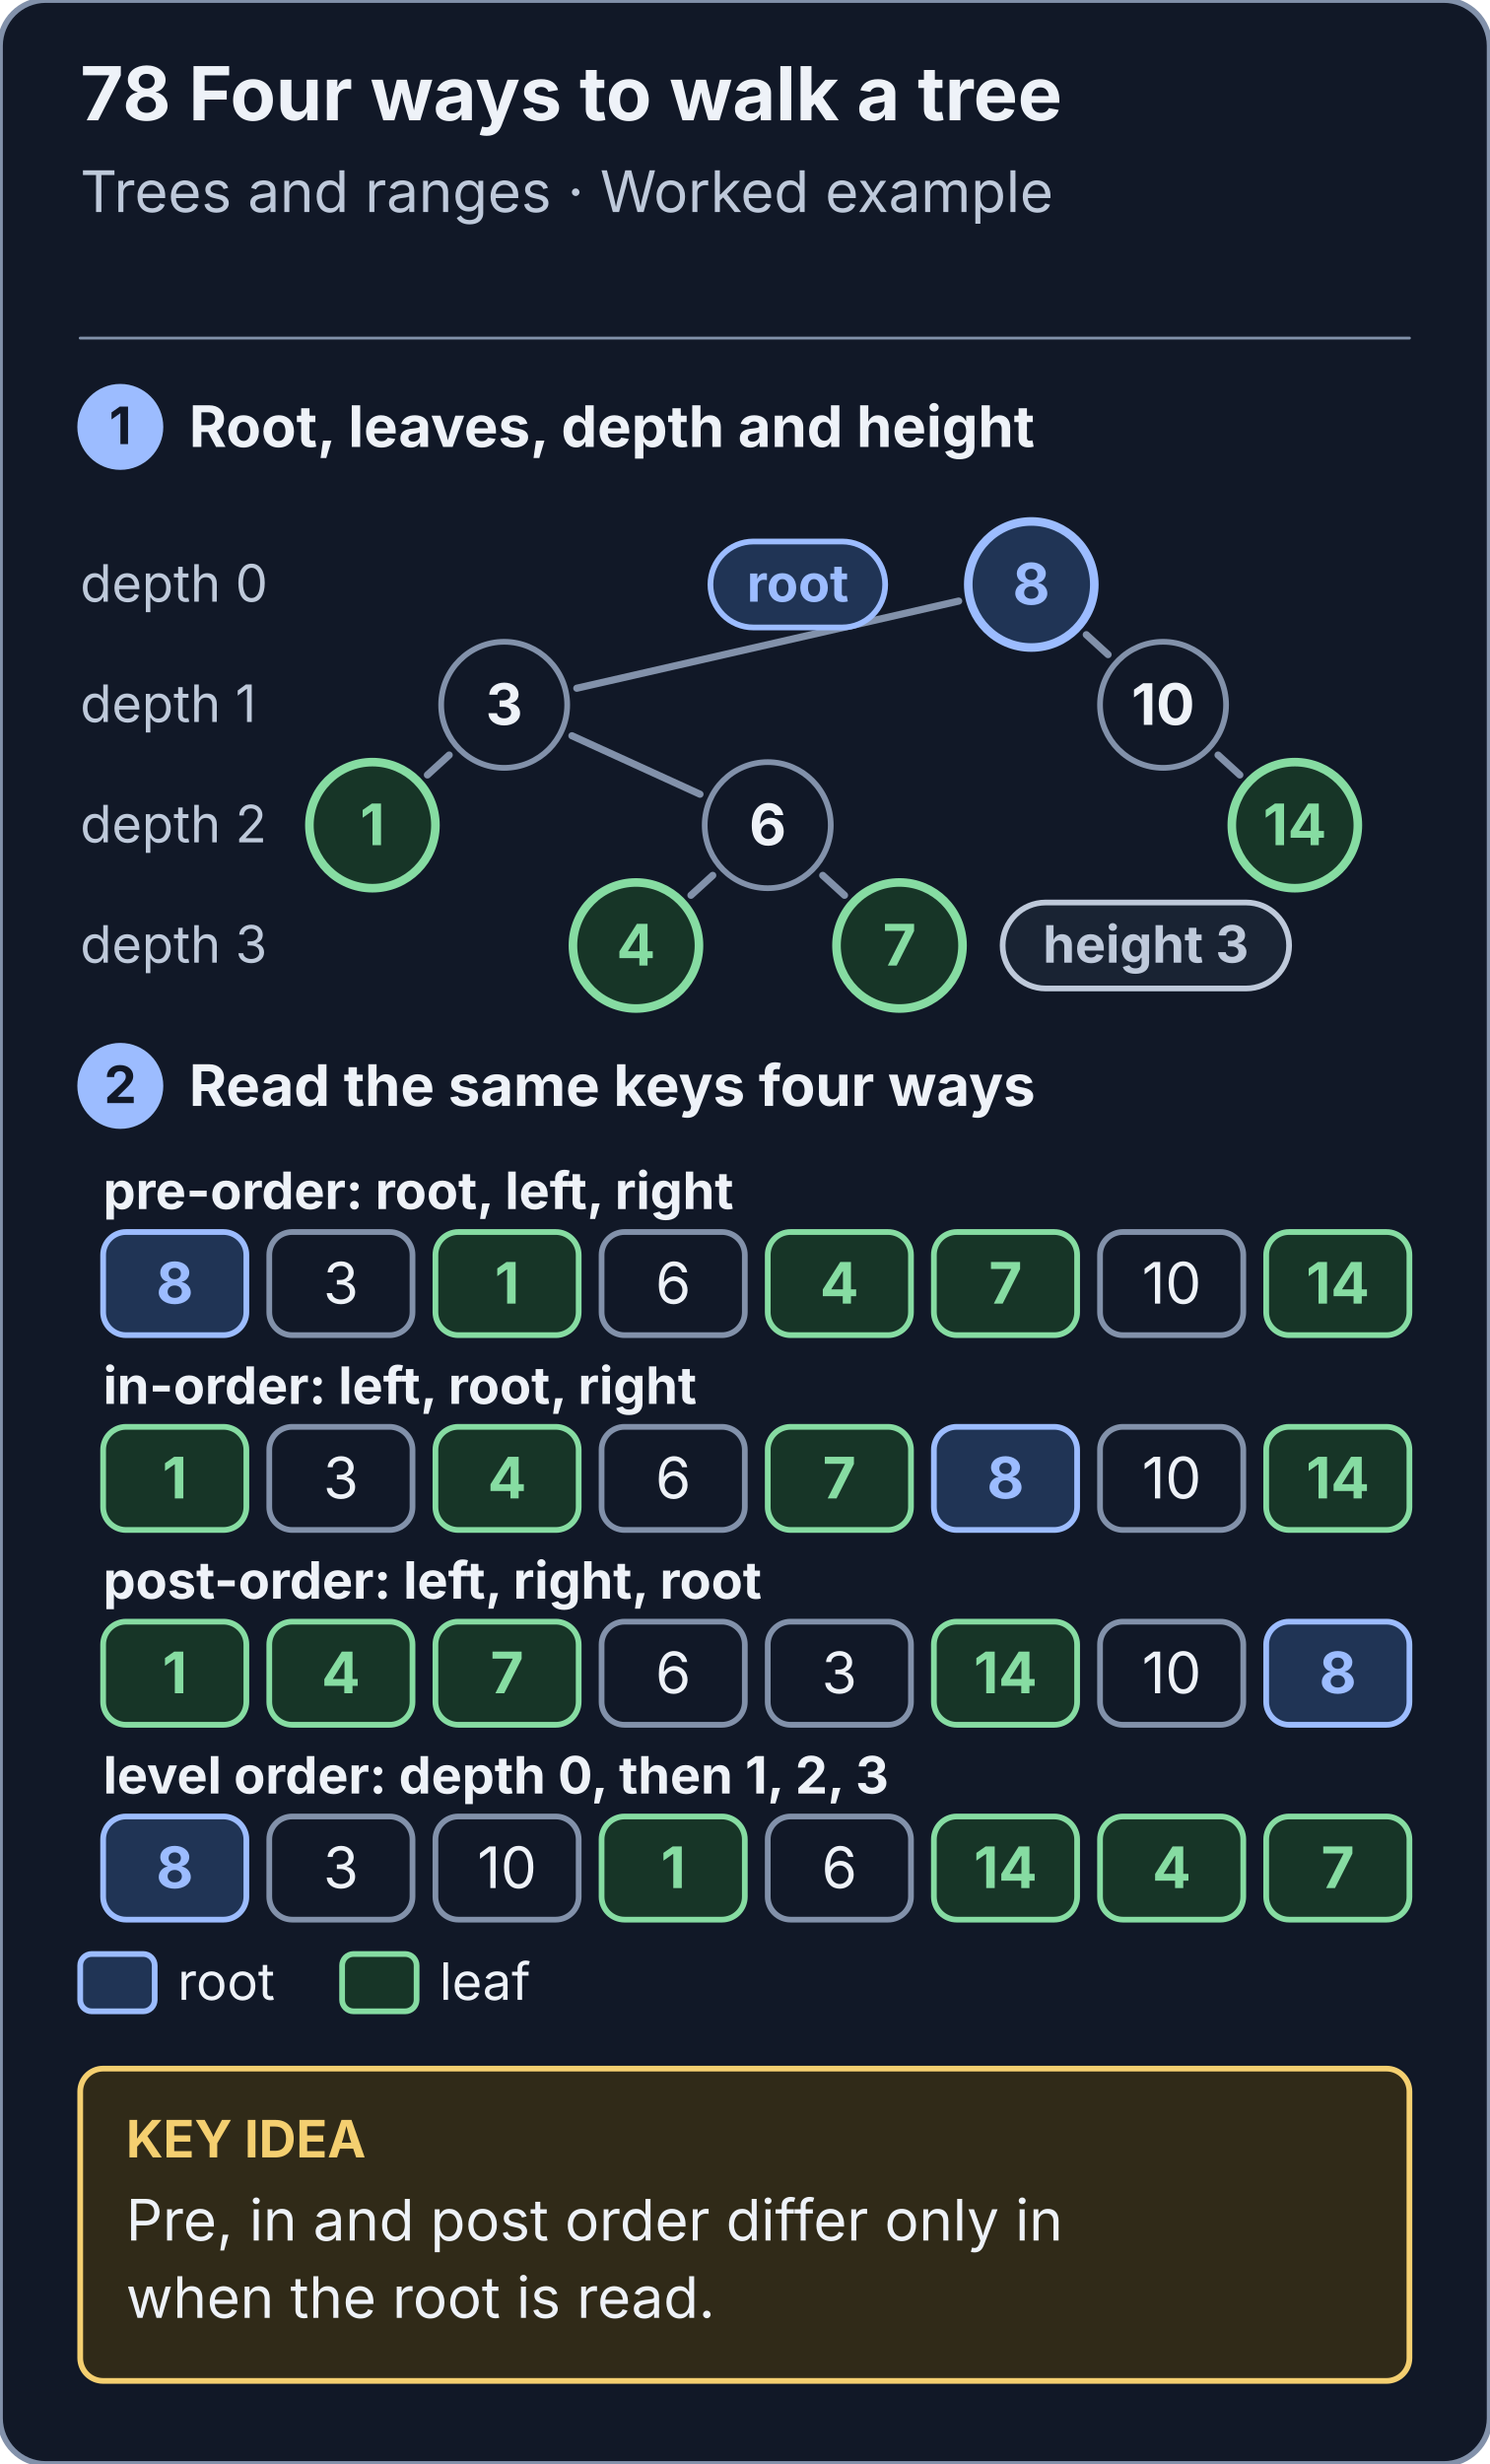
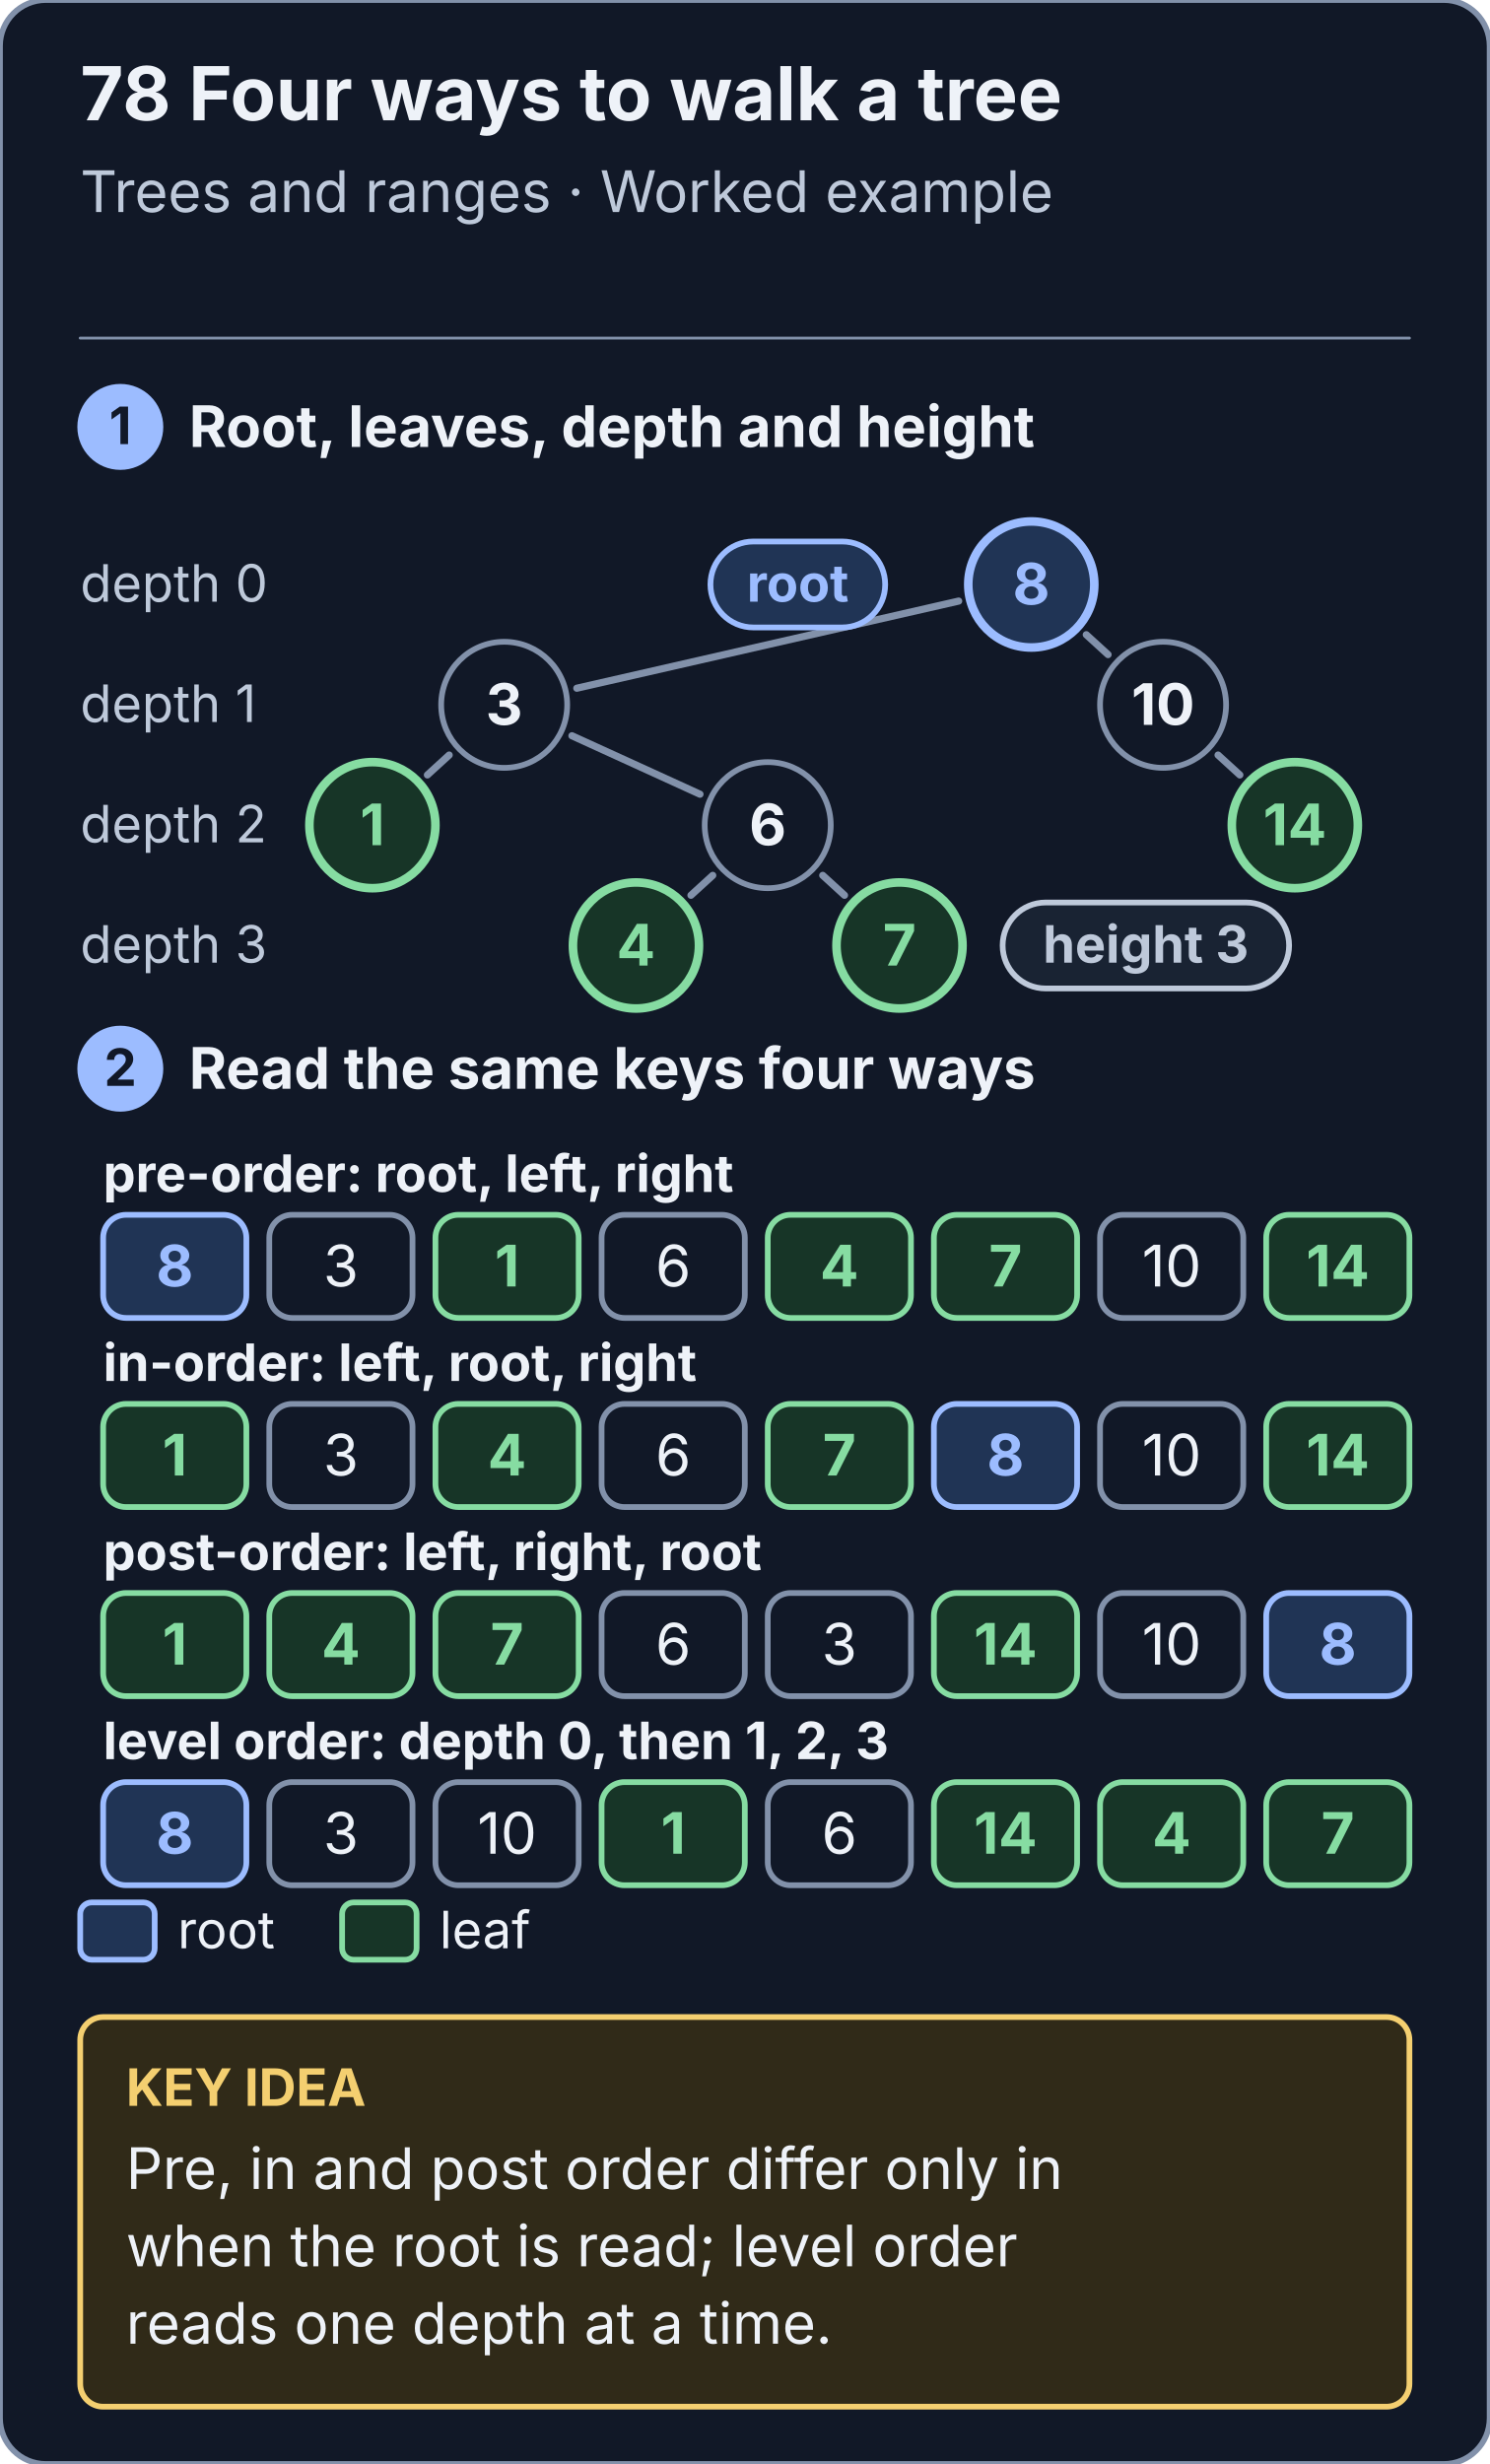
<svg xmlns="http://www.w3.org/2000/svg" viewBox="0 0 520 860" width="520" height="860" role="img" aria-labelledby="title desc">
  <style>text{font-family:system-ui,-apple-system,BlinkMacSystemFont,"Segoe UI",sans-serif} line,path{stroke-linecap:round;stroke-linejoin:round}</style>
  <defs>
    <marker id="tree-traversals-paper-arrow" markerWidth="9" markerHeight="9" refX="8" refY="4" orient="auto" markerUnits="userSpaceOnUse">
      <path d="M 0 0 L 8 4 L 0 8 Z" fill="#111827" />
    </marker>
    <marker id="tree-traversals-ink-arrow" markerWidth="9" markerHeight="9" refX="8" refY="4" orient="auto" markerUnits="userSpaceOnUse">
      <path d="M 0 0 L 8 4 L 0 8 Z" fill="#eef2f8" />
    </marker>
    <marker id="tree-traversals-muted-arrow" markerWidth="9" markerHeight="9" refX="8" refY="4" orient="auto" markerUnits="userSpaceOnUse">
      <path d="M 0 0 L 8 4 L 0 8 Z" fill="#bec9da" />
    </marker>
    <marker id="tree-traversals-line-arrow" markerWidth="9" markerHeight="9" refX="8" refY="4" orient="auto" markerUnits="userSpaceOnUse">
      <path d="M 0 0 L 8 4 L 0 8 Z" fill="#8291aa" />
    </marker>
    <marker id="tree-traversals-blue-arrow" markerWidth="9" markerHeight="9" refX="8" refY="4" orient="auto" markerUnits="userSpaceOnUse">
      <path d="M 0 0 L 8 4 L 0 8 Z" fill="#9cbcff" />
    </marker>
    <marker id="tree-traversals-soft-arrow" markerWidth="9" markerHeight="9" refX="8" refY="4" orient="auto" markerUnits="userSpaceOnUse">
      <path d="M 0 0 L 8 4 L 0 8 Z" fill="#203455" />
    </marker>
    <marker id="tree-traversals-note-arrow" markerWidth="9" markerHeight="9" refX="8" refY="4" orient="auto" markerUnits="userSpaceOnUse">
      <path d="M 0 0 L 8 4 L 0 8 Z" fill="#302a18" />
    </marker>
    <marker id="tree-traversals-gold-arrow" markerWidth="9" markerHeight="9" refX="8" refY="4" orient="auto" markerUnits="userSpaceOnUse">
      <path d="M 0 0 L 8 4 L 0 8 Z" fill="#f4cf70" />
    </marker>
    <marker id="tree-traversals-red-arrow" markerWidth="9" markerHeight="9" refX="8" refY="4" orient="auto" markerUnits="userSpaceOnUse">
      <path d="M 0 0 L 8 4 L 0 8 Z" fill="#ffaaa1" />
    </marker>
    <marker id="tree-traversals-panel-arrow" markerWidth="9" markerHeight="9" refX="8" refY="4" orient="auto" markerUnits="userSpaceOnUse">
      <path d="M 0 0 L 8 4 L 0 8 Z" fill="#192333" />
    </marker>
    <marker id="tree-traversals-green-arrow" markerWidth="9" markerHeight="9" refX="8" refY="4" orient="auto" markerUnits="userSpaceOnUse">
      <path d="M 0 0 L 8 4 L 0 8 Z" fill="#86dca2" />
    </marker>
    <marker id="tree-traversals-mint-arrow" markerWidth="9" markerHeight="9" refX="8" refY="4" orient="auto" markerUnits="userSpaceOnUse">
      <path d="M 0 0 L 8 4 L 0 8 Z" fill="#173527" />
    </marker>
    <marker id="tree-traversals-violet-arrow" markerWidth="9" markerHeight="9" refX="8" refY="4" orient="auto" markerUnits="userSpaceOnUse">
      <path d="M 0 0 L 8 4 L 0 8 Z" fill="#cdb6ff" />
    </marker>
    <marker id="tree-traversals-lilac-arrow" markerWidth="9" markerHeight="9" refX="8" refY="4" orient="auto" markerUnits="userSpaceOnUse">
      <path d="M 0 0 L 8 4 L 0 8 Z" fill="#2a2346" />
    </marker>
    <marker id="tree-traversals-rose-arrow" markerWidth="9" markerHeight="9" refX="8" refY="4" orient="auto" markerUnits="userSpaceOnUse">
      <path d="M 0 0 L 8 4 L 0 8 Z" fill="#3d1f22" />
    </marker>
  </defs>
  <rect x="0" y="0" width="520" height="860" rx="16" fill="#111827" stroke="#8291aa" stroke-width="2" />
  <text x="28" y="42" font-size="26" fill="#eef2f8" text-anchor="start" font-weight="700">78  Four ways to walk a tree</text>
  <text x="28" y="74" font-size="20" fill="#bec9da" text-anchor="start" font-weight="400">Trees and ranges · Worked example</text>
  <line x1="28" y1="118" x2="492" y2="118" stroke="#8291aa" stroke-width="1" />
  <circle cx="42" cy="149" r="14" fill="#9cbcff" stroke="#9cbcff" stroke-width="2" />
  <text x="42" y="155" font-size="18" fill="#111827" text-anchor="middle" font-weight="700">1</text>
  <text x="66" y="156" font-size="20" fill="#eef2f8" text-anchor="start" font-weight="700">Root, leaves, depth and height</text>
  <line x1="156.8" y1="263.53" x2="149.2" y2="270.47" stroke="#8291aa" stroke-width="2.5" />
  <line x1="334.65" y1="209.79" x2="201.35" y2="240.21" stroke="#8291aa" stroke-width="2.5" />
  <line x1="248.8" y1="305.53" x2="241.2" y2="312.47" stroke="#8291aa" stroke-width="2.5" />
  <line x1="199.65" y1="256.8" x2="244.35" y2="277.2" stroke="#8291aa" stroke-width="2.5" />
  <line x1="287.2" y1="305.53" x2="294.8" y2="312.47" stroke="#8291aa" stroke-width="2.5" />
  <line x1="379.2" y1="221.53" x2="386.8" y2="228.47" stroke="#8291aa" stroke-width="2.5" />
  <line x1="425.2" y1="263.53" x2="432.8" y2="270.47" stroke="#8291aa" stroke-width="2.5" />
  <circle cx="130" cy="288" r="22" fill="#173527" stroke="#86dca2" stroke-width="3" />
  <text x="130" y="295" font-size="20" fill="#86dca2" text-anchor="middle" font-weight="700">1</text>
  <circle cx="176" cy="246" r="22" fill="#111827" stroke="#8291aa" stroke-width="2" />
  <text x="176" y="253" font-size="20" fill="#eef2f8" text-anchor="middle" font-weight="700">3</text>
  <circle cx="222" cy="330" r="22" fill="#173527" stroke="#86dca2" stroke-width="3" />
  <text x="222" y="337" font-size="20" fill="#86dca2" text-anchor="middle" font-weight="700">4</text>
  <circle cx="268" cy="288" r="22" fill="#111827" stroke="#8291aa" stroke-width="2" />
  <text x="268" y="295" font-size="20" fill="#eef2f8" text-anchor="middle" font-weight="700">6</text>
  <circle cx="314" cy="330" r="22" fill="#173527" stroke="#86dca2" stroke-width="3" />
  <text x="314" y="337" font-size="20" fill="#86dca2" text-anchor="middle" font-weight="700">7</text>
  <circle cx="360" cy="204" r="22" fill="#203455" stroke="#9cbcff" stroke-width="3" />
  <text x="360" y="211" font-size="20" fill="#9cbcff" text-anchor="middle" font-weight="700">8</text>
  <circle cx="406" cy="246" r="22" fill="#111827" stroke="#8291aa" stroke-width="2" />
  <text x="406" y="253" font-size="20" fill="#eef2f8" text-anchor="middle" font-weight="700">10</text>
  <circle cx="452" cy="288" r="22" fill="#173527" stroke="#86dca2" stroke-width="3" />
  <text x="452" y="295" font-size="20" fill="#86dca2" text-anchor="middle" font-weight="700">14</text>
  <text x="28" y="210" font-size="18" fill="#bec9da" text-anchor="start" font-weight="400">depth 0</text>
  <text x="28" y="252" font-size="18" fill="#bec9da" text-anchor="start" font-weight="400">depth 1</text>
  <text x="28" y="294" font-size="18" fill="#bec9da" text-anchor="start" font-weight="400">depth 2</text>
  <text x="28" y="336" font-size="18" fill="#bec9da" text-anchor="start" font-weight="400">depth 3</text>
  <rect x="248" y="189" width="61" height="30" rx="15" fill="#203455" stroke="#9cbcff" stroke-width="2" />
  <text x="278.5" y="210" font-size="18" fill="#9cbcff" text-anchor="middle" font-weight="700">root</text>
  <rect x="350" y="315" width="100" height="30" rx="15" fill="#192333" stroke="#bec9da" stroke-width="2" />
  <text x="400.0" y="336" font-size="18" fill="#bec9da" text-anchor="middle" font-weight="700">height 3</text>
-   <circle cx="42" cy="379" r="14" fill="#9cbcff" stroke="#9cbcff" stroke-width="2" />
-   <text x="42" y="385" font-size="18" fill="#111827" text-anchor="middle" font-weight="700">2</text>
-   <text x="66" y="386" font-size="20" fill="#eef2f8" text-anchor="start" font-weight="700">Read the same keys four ways</text>
-   <text x="36" y="422" font-size="18" fill="#eef2f8" text-anchor="start" font-weight="700">pre-order: root, left, right</text>
-   <rect x="36" y="430" width="50" height="36" rx="8" fill="#203455" stroke="#9cbcff" stroke-width="2" />
-   <text x="61.0" y="455.0" font-size="20" fill="#9cbcff" text-anchor="middle" font-weight="700">8</text>
-   <rect x="94" y="430" width="50" height="36" rx="8" fill="#111827" stroke="#8291aa" stroke-width="2" />
-   <text x="119.0" y="455.0" font-size="20" fill="#eef2f8" text-anchor="middle" font-weight="400">3</text>
-   <rect x="152" y="430" width="50" height="36" rx="8" fill="#173527" stroke="#86dca2" stroke-width="2" />
-   <text x="177.0" y="455.0" font-size="20" fill="#86dca2" text-anchor="middle" font-weight="700">1</text>
-   <rect x="210" y="430" width="50" height="36" rx="8" fill="#111827" stroke="#8291aa" stroke-width="2" />
-   <text x="235.0" y="455.0" font-size="20" fill="#eef2f8" text-anchor="middle" font-weight="400">6</text>
-   <rect x="268" y="430" width="50" height="36" rx="8" fill="#173527" stroke="#86dca2" stroke-width="2" />
-   <text x="293.0" y="455.0" font-size="20" fill="#86dca2" text-anchor="middle" font-weight="700">4</text>
-   <rect x="326" y="430" width="50" height="36" rx="8" fill="#173527" stroke="#86dca2" stroke-width="2" />
-   <text x="351.0" y="455.0" font-size="20" fill="#86dca2" text-anchor="middle" font-weight="700">7</text>
-   <rect x="384" y="430" width="50" height="36" rx="8" fill="#111827" stroke="#8291aa" stroke-width="2" />
-   <text x="409.0" y="455.0" font-size="20" fill="#eef2f8" text-anchor="middle" font-weight="400">10</text>
-   <rect x="442" y="430" width="50" height="36" rx="8" fill="#173527" stroke="#86dca2" stroke-width="2" />
-   <text x="467.0" y="455.0" font-size="20" fill="#86dca2" text-anchor="middle" font-weight="700">14</text>
-   <text x="36" y="490" font-size="18" fill="#eef2f8" text-anchor="start" font-weight="700">in-order: left, root, right</text>
-   <rect x="36" y="498" width="50" height="36" rx="8" fill="#173527" stroke="#86dca2" stroke-width="2" />
-   <text x="61.0" y="523.0" font-size="20" fill="#86dca2" text-anchor="middle" font-weight="700">1</text>
-   <rect x="94" y="498" width="50" height="36" rx="8" fill="#111827" stroke="#8291aa" stroke-width="2" />
-   <text x="119.0" y="523.0" font-size="20" fill="#eef2f8" text-anchor="middle" font-weight="400">3</text>
-   <rect x="152" y="498" width="50" height="36" rx="8" fill="#173527" stroke="#86dca2" stroke-width="2" />
-   <text x="177.0" y="523.0" font-size="20" fill="#86dca2" text-anchor="middle" font-weight="700">4</text>
-   <rect x="210" y="498" width="50" height="36" rx="8" fill="#111827" stroke="#8291aa" stroke-width="2" />
-   <text x="235.0" y="523.0" font-size="20" fill="#eef2f8" text-anchor="middle" font-weight="400">6</text>
-   <rect x="268" y="498" width="50" height="36" rx="8" fill="#173527" stroke="#86dca2" stroke-width="2" />
-   <text x="293.0" y="523.0" font-size="20" fill="#86dca2" text-anchor="middle" font-weight="700">7</text>
-   <rect x="326" y="498" width="50" height="36" rx="8" fill="#203455" stroke="#9cbcff" stroke-width="2" />
-   <text x="351.0" y="523.0" font-size="20" fill="#9cbcff" text-anchor="middle" font-weight="700">8</text>
-   <rect x="384" y="498" width="50" height="36" rx="8" fill="#111827" stroke="#8291aa" stroke-width="2" />
-   <text x="409.0" y="523.0" font-size="20" fill="#eef2f8" text-anchor="middle" font-weight="400">10</text>
-   <rect x="442" y="498" width="50" height="36" rx="8" fill="#173527" stroke="#86dca2" stroke-width="2" />
-   <text x="467.0" y="523.0" font-size="20" fill="#86dca2" text-anchor="middle" font-weight="700">14</text>
-   <text x="36" y="558" font-size="18" fill="#eef2f8" text-anchor="start" font-weight="700">post-order: left, right, root</text>
-   <rect x="36" y="566" width="50" height="36" rx="8" fill="#173527" stroke="#86dca2" stroke-width="2" />
-   <text x="61.0" y="591.0" font-size="20" fill="#86dca2" text-anchor="middle" font-weight="700">1</text>
-   <rect x="94" y="566" width="50" height="36" rx="8" fill="#173527" stroke="#86dca2" stroke-width="2" />
-   <text x="119.0" y="591.0" font-size="20" fill="#86dca2" text-anchor="middle" font-weight="700">4</text>
-   <rect x="152" y="566" width="50" height="36" rx="8" fill="#173527" stroke="#86dca2" stroke-width="2" />
-   <text x="177.0" y="591.0" font-size="20" fill="#86dca2" text-anchor="middle" font-weight="700">7</text>
-   <rect x="210" y="566" width="50" height="36" rx="8" fill="#111827" stroke="#8291aa" stroke-width="2" />
-   <text x="235.0" y="591.0" font-size="20" fill="#eef2f8" text-anchor="middle" font-weight="400">6</text>
-   <rect x="268" y="566" width="50" height="36" rx="8" fill="#111827" stroke="#8291aa" stroke-width="2" />
-   <text x="293.0" y="591.0" font-size="20" fill="#eef2f8" text-anchor="middle" font-weight="400">3</text>
-   <rect x="326" y="566" width="50" height="36" rx="8" fill="#173527" stroke="#86dca2" stroke-width="2" />
-   <text x="351.0" y="591.0" font-size="20" fill="#86dca2" text-anchor="middle" font-weight="700">14</text>
-   <rect x="384" y="566" width="50" height="36" rx="8" fill="#111827" stroke="#8291aa" stroke-width="2" />
-   <text x="409.0" y="591.0" font-size="20" fill="#eef2f8" text-anchor="middle" font-weight="400">10</text>
-   <rect x="442" y="566" width="50" height="36" rx="8" fill="#203455" stroke="#9cbcff" stroke-width="2" />
-   <text x="467.0" y="591.0" font-size="20" fill="#9cbcff" text-anchor="middle" font-weight="700">8</text>
-   <text x="36" y="626" font-size="18" fill="#eef2f8" text-anchor="start" font-weight="700">level order: depth 0, then 1, 2, 3</text>
-   <rect x="36" y="634" width="50" height="36" rx="8" fill="#203455" stroke="#9cbcff" stroke-width="2" />
-   <text x="61.0" y="659.0" font-size="20" fill="#9cbcff" text-anchor="middle" font-weight="700">8</text>
-   <rect x="94" y="634" width="50" height="36" rx="8" fill="#111827" stroke="#8291aa" stroke-width="2" />
-   <text x="119.0" y="659.0" font-size="20" fill="#eef2f8" text-anchor="middle" font-weight="400">3</text>
-   <rect x="152" y="634" width="50" height="36" rx="8" fill="#111827" stroke="#8291aa" stroke-width="2" />
-   <text x="177.0" y="659.0" font-size="20" fill="#eef2f8" text-anchor="middle" font-weight="400">10</text>
-   <rect x="210" y="634" width="50" height="36" rx="8" fill="#173527" stroke="#86dca2" stroke-width="2" />
-   <text x="235.0" y="659.0" font-size="20" fill="#86dca2" text-anchor="middle" font-weight="700">1</text>
-   <rect x="268" y="634" width="50" height="36" rx="8" fill="#111827" stroke="#8291aa" stroke-width="2" />
-   <text x="293.0" y="659.0" font-size="20" fill="#eef2f8" text-anchor="middle" font-weight="400">6</text>
-   <rect x="326" y="634" width="50" height="36" rx="8" fill="#173527" stroke="#86dca2" stroke-width="2" />
-   <text x="351.0" y="659.0" font-size="20" fill="#86dca2" text-anchor="middle" font-weight="700">14</text>
-   <rect x="384" y="634" width="50" height="36" rx="8" fill="#173527" stroke="#86dca2" stroke-width="2" />
-   <text x="409.0" y="659.0" font-size="20" fill="#86dca2" text-anchor="middle" font-weight="700">4</text>
-   <rect x="442" y="634" width="50" height="36" rx="8" fill="#173527" stroke="#86dca2" stroke-width="2" />
-   <text x="467.0" y="659.0" font-size="20" fill="#86dca2" text-anchor="middle" font-weight="700">7</text>
-   <rect x="28" y="682" width="26" height="20" rx="4" fill="#203455" stroke="#9cbcff" stroke-width="2" />
-   <text x="62" y="698" font-size="18" fill="#eef2f8" text-anchor="start" font-weight="400">root</text>
-   <rect x="119.424" y="682" width="26" height="20" rx="4" fill="#173527" stroke="#86dca2" stroke-width="2" />
-   <text x="153.424" y="698" font-size="18" fill="#eef2f8" text-anchor="start" font-weight="400">leaf</text>
-   <rect x="28" y="722" width="464" height="109" rx="8" fill="#302a18" stroke="#f4cf70" stroke-width="2" />
-   <text x="44" y="753" font-size="18" fill="#f4cf70" text-anchor="start" font-weight="700">KEY IDEA</text>
-   <text x="44" y="782" font-size="20" fill="#eef2f8" text-anchor="start" font-weight="400">Pre, in and post order differ only in</text>
-   <text x="44" y="809" font-size="20" fill="#eef2f8" text-anchor="start" font-weight="400">when the root is read.</text>
+   <circle cx="42" cy="373" r="14" fill="#9cbcff" stroke="#9cbcff" stroke-width="2" />
+   <text x="42" y="379" font-size="18" fill="#111827" text-anchor="middle" font-weight="700">2</text>
+   <text x="66" y="380" font-size="20" fill="#eef2f8" text-anchor="start" font-weight="700">Read the same keys four ways</text>
+   <text x="36" y="416" font-size="18" fill="#eef2f8" text-anchor="start" font-weight="700">pre-order: root, left, right</text>
+   <rect x="36" y="424" width="50" height="36" rx="8" fill="#203455" stroke="#9cbcff" stroke-width="2" />
+   <text x="61.0" y="449.0" font-size="20" fill="#9cbcff" text-anchor="middle" font-weight="700">8</text>
+   <rect x="94" y="424" width="50" height="36" rx="8" fill="#111827" stroke="#8291aa" stroke-width="2" />
+   <text x="119.0" y="449.0" font-size="20" fill="#eef2f8" text-anchor="middle" font-weight="400">3</text>
+   <rect x="152" y="424" width="50" height="36" rx="8" fill="#173527" stroke="#86dca2" stroke-width="2" />
+   <text x="177.0" y="449.0" font-size="20" fill="#86dca2" text-anchor="middle" font-weight="700">1</text>
+   <rect x="210" y="424" width="50" height="36" rx="8" fill="#111827" stroke="#8291aa" stroke-width="2" />
+   <text x="235.0" y="449.0" font-size="20" fill="#eef2f8" text-anchor="middle" font-weight="400">6</text>
+   <rect x="268" y="424" width="50" height="36" rx="8" fill="#173527" stroke="#86dca2" stroke-width="2" />
+   <text x="293.0" y="449.0" font-size="20" fill="#86dca2" text-anchor="middle" font-weight="700">4</text>
+   <rect x="326" y="424" width="50" height="36" rx="8" fill="#173527" stroke="#86dca2" stroke-width="2" />
+   <text x="351.0" y="449.0" font-size="20" fill="#86dca2" text-anchor="middle" font-weight="700">7</text>
+   <rect x="384" y="424" width="50" height="36" rx="8" fill="#111827" stroke="#8291aa" stroke-width="2" />
+   <text x="409.0" y="449.0" font-size="20" fill="#eef2f8" text-anchor="middle" font-weight="400">10</text>
+   <rect x="442" y="424" width="50" height="36" rx="8" fill="#173527" stroke="#86dca2" stroke-width="2" />
+   <text x="467.0" y="449.0" font-size="20" fill="#86dca2" text-anchor="middle" font-weight="700">14</text>
+   <text x="36" y="482" font-size="18" fill="#eef2f8" text-anchor="start" font-weight="700">in-order: left, root, right</text>
+   <rect x="36" y="490" width="50" height="36" rx="8" fill="#173527" stroke="#86dca2" stroke-width="2" />
+   <text x="61.0" y="515.0" font-size="20" fill="#86dca2" text-anchor="middle" font-weight="700">1</text>
+   <rect x="94" y="490" width="50" height="36" rx="8" fill="#111827" stroke="#8291aa" stroke-width="2" />
+   <text x="119.0" y="515.0" font-size="20" fill="#eef2f8" text-anchor="middle" font-weight="400">3</text>
+   <rect x="152" y="490" width="50" height="36" rx="8" fill="#173527" stroke="#86dca2" stroke-width="2" />
+   <text x="177.0" y="515.0" font-size="20" fill="#86dca2" text-anchor="middle" font-weight="700">4</text>
+   <rect x="210" y="490" width="50" height="36" rx="8" fill="#111827" stroke="#8291aa" stroke-width="2" />
+   <text x="235.0" y="515.0" font-size="20" fill="#eef2f8" text-anchor="middle" font-weight="400">6</text>
+   <rect x="268" y="490" width="50" height="36" rx="8" fill="#173527" stroke="#86dca2" stroke-width="2" />
+   <text x="293.0" y="515.0" font-size="20" fill="#86dca2" text-anchor="middle" font-weight="700">7</text>
+   <rect x="326" y="490" width="50" height="36" rx="8" fill="#203455" stroke="#9cbcff" stroke-width="2" />
+   <text x="351.0" y="515.0" font-size="20" fill="#9cbcff" text-anchor="middle" font-weight="700">8</text>
+   <rect x="384" y="490" width="50" height="36" rx="8" fill="#111827" stroke="#8291aa" stroke-width="2" />
+   <text x="409.0" y="515.0" font-size="20" fill="#eef2f8" text-anchor="middle" font-weight="400">10</text>
+   <rect x="442" y="490" width="50" height="36" rx="8" fill="#173527" stroke="#86dca2" stroke-width="2" />
+   <text x="467.0" y="515.0" font-size="20" fill="#86dca2" text-anchor="middle" font-weight="700">14</text>
+   <text x="36" y="548" font-size="18" fill="#eef2f8" text-anchor="start" font-weight="700">post-order: left, right, root</text>
+   <rect x="36" y="556" width="50" height="36" rx="8" fill="#173527" stroke="#86dca2" stroke-width="2" />
+   <text x="61.0" y="581.0" font-size="20" fill="#86dca2" text-anchor="middle" font-weight="700">1</text>
+   <rect x="94" y="556" width="50" height="36" rx="8" fill="#173527" stroke="#86dca2" stroke-width="2" />
+   <text x="119.0" y="581.0" font-size="20" fill="#86dca2" text-anchor="middle" font-weight="700">4</text>
+   <rect x="152" y="556" width="50" height="36" rx="8" fill="#173527" stroke="#86dca2" stroke-width="2" />
+   <text x="177.0" y="581.0" font-size="20" fill="#86dca2" text-anchor="middle" font-weight="700">7</text>
+   <rect x="210" y="556" width="50" height="36" rx="8" fill="#111827" stroke="#8291aa" stroke-width="2" />
+   <text x="235.0" y="581.0" font-size="20" fill="#eef2f8" text-anchor="middle" font-weight="400">6</text>
+   <rect x="268" y="556" width="50" height="36" rx="8" fill="#111827" stroke="#8291aa" stroke-width="2" />
+   <text x="293.0" y="581.0" font-size="20" fill="#eef2f8" text-anchor="middle" font-weight="400">3</text>
+   <rect x="326" y="556" width="50" height="36" rx="8" fill="#173527" stroke="#86dca2" stroke-width="2" />
+   <text x="351.0" y="581.0" font-size="20" fill="#86dca2" text-anchor="middle" font-weight="700">14</text>
+   <rect x="384" y="556" width="50" height="36" rx="8" fill="#111827" stroke="#8291aa" stroke-width="2" />
+   <text x="409.0" y="581.0" font-size="20" fill="#eef2f8" text-anchor="middle" font-weight="400">10</text>
+   <rect x="442" y="556" width="50" height="36" rx="8" fill="#203455" stroke="#9cbcff" stroke-width="2" />
+   <text x="467.0" y="581.0" font-size="20" fill="#9cbcff" text-anchor="middle" font-weight="700">8</text>
+   <text x="36" y="614" font-size="18" fill="#eef2f8" text-anchor="start" font-weight="700">level order: depth 0, then 1, 2, 3</text>
+   <rect x="36" y="622" width="50" height="36" rx="8" fill="#203455" stroke="#9cbcff" stroke-width="2" />
+   <text x="61.0" y="647.0" font-size="20" fill="#9cbcff" text-anchor="middle" font-weight="700">8</text>
+   <rect x="94" y="622" width="50" height="36" rx="8" fill="#111827" stroke="#8291aa" stroke-width="2" />
+   <text x="119.0" y="647.0" font-size="20" fill="#eef2f8" text-anchor="middle" font-weight="400">3</text>
+   <rect x="152" y="622" width="50" height="36" rx="8" fill="#111827" stroke="#8291aa" stroke-width="2" />
+   <text x="177.0" y="647.0" font-size="20" fill="#eef2f8" text-anchor="middle" font-weight="400">10</text>
+   <rect x="210" y="622" width="50" height="36" rx="8" fill="#173527" stroke="#86dca2" stroke-width="2" />
+   <text x="235.0" y="647.0" font-size="20" fill="#86dca2" text-anchor="middle" font-weight="700">1</text>
+   <rect x="268" y="622" width="50" height="36" rx="8" fill="#111827" stroke="#8291aa" stroke-width="2" />
+   <text x="293.0" y="647.0" font-size="20" fill="#eef2f8" text-anchor="middle" font-weight="400">6</text>
+   <rect x="326" y="622" width="50" height="36" rx="8" fill="#173527" stroke="#86dca2" stroke-width="2" />
+   <text x="351.0" y="647.0" font-size="20" fill="#86dca2" text-anchor="middle" font-weight="700">14</text>
+   <rect x="384" y="622" width="50" height="36" rx="8" fill="#173527" stroke="#86dca2" stroke-width="2" />
+   <text x="409.0" y="647.0" font-size="20" fill="#86dca2" text-anchor="middle" font-weight="700">4</text>
+   <rect x="442" y="622" width="50" height="36" rx="8" fill="#173527" stroke="#86dca2" stroke-width="2" />
+   <text x="467.0" y="647.0" font-size="20" fill="#86dca2" text-anchor="middle" font-weight="700">7</text>
+   <rect x="28" y="664" width="26" height="20" rx="4" fill="#203455" stroke="#9cbcff" stroke-width="2" />
+   <text x="62" y="680" font-size="18" fill="#eef2f8" text-anchor="start" font-weight="400">root</text>
+   <rect x="119.424" y="664" width="26" height="20" rx="4" fill="#173527" stroke="#86dca2" stroke-width="2" />
+   <text x="153.424" y="680" font-size="18" fill="#eef2f8" text-anchor="start" font-weight="400">leaf</text>
+   <rect x="28" y="704" width="464" height="136" rx="8" fill="#302a18" stroke="#f4cf70" stroke-width="2" />
+   <text x="44" y="735" font-size="18" fill="#f4cf70" text-anchor="start" font-weight="700">KEY IDEA</text>
+   <text x="44" y="764" font-size="20" fill="#eef2f8" text-anchor="start" font-weight="400">Pre, in and post order differ only in</text>
+   <text x="44" y="791" font-size="20" fill="#eef2f8" text-anchor="start" font-weight="400">when the root is read; level order</text>
+   <text x="44" y="818" font-size="20" fill="#eef2f8" text-anchor="start" font-weight="400">reads one depth at a time.</text>
</svg>
